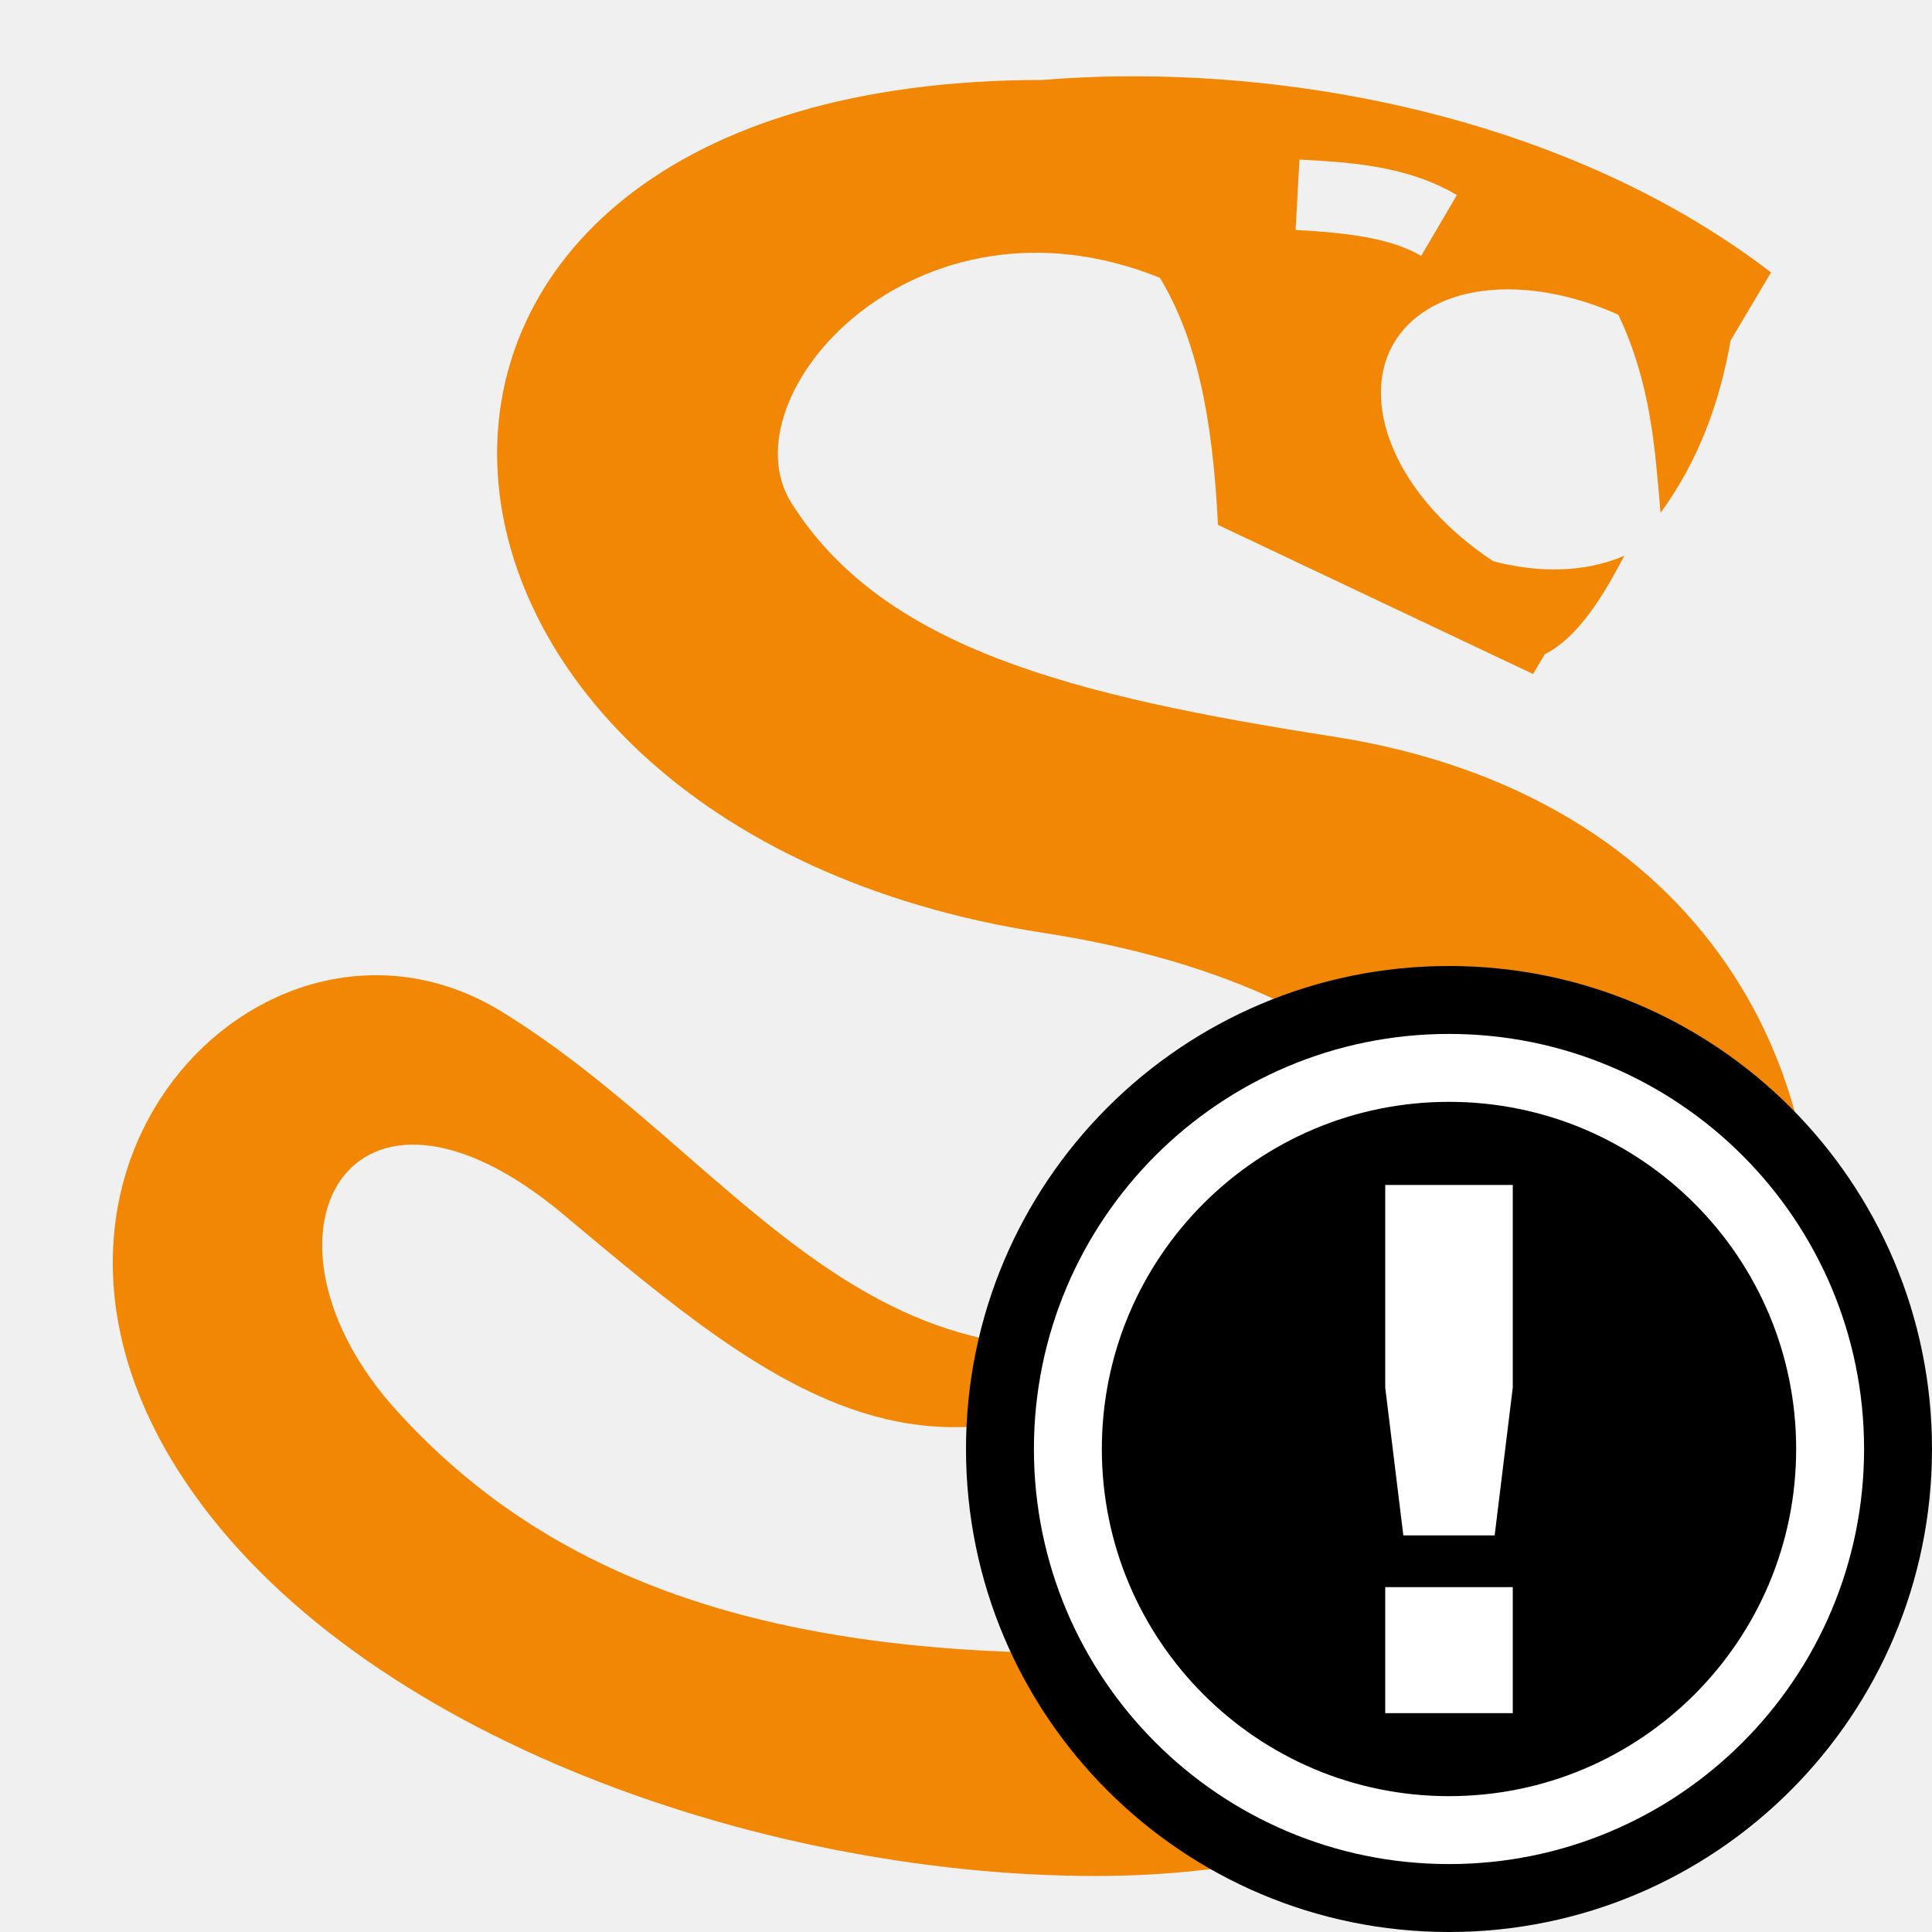
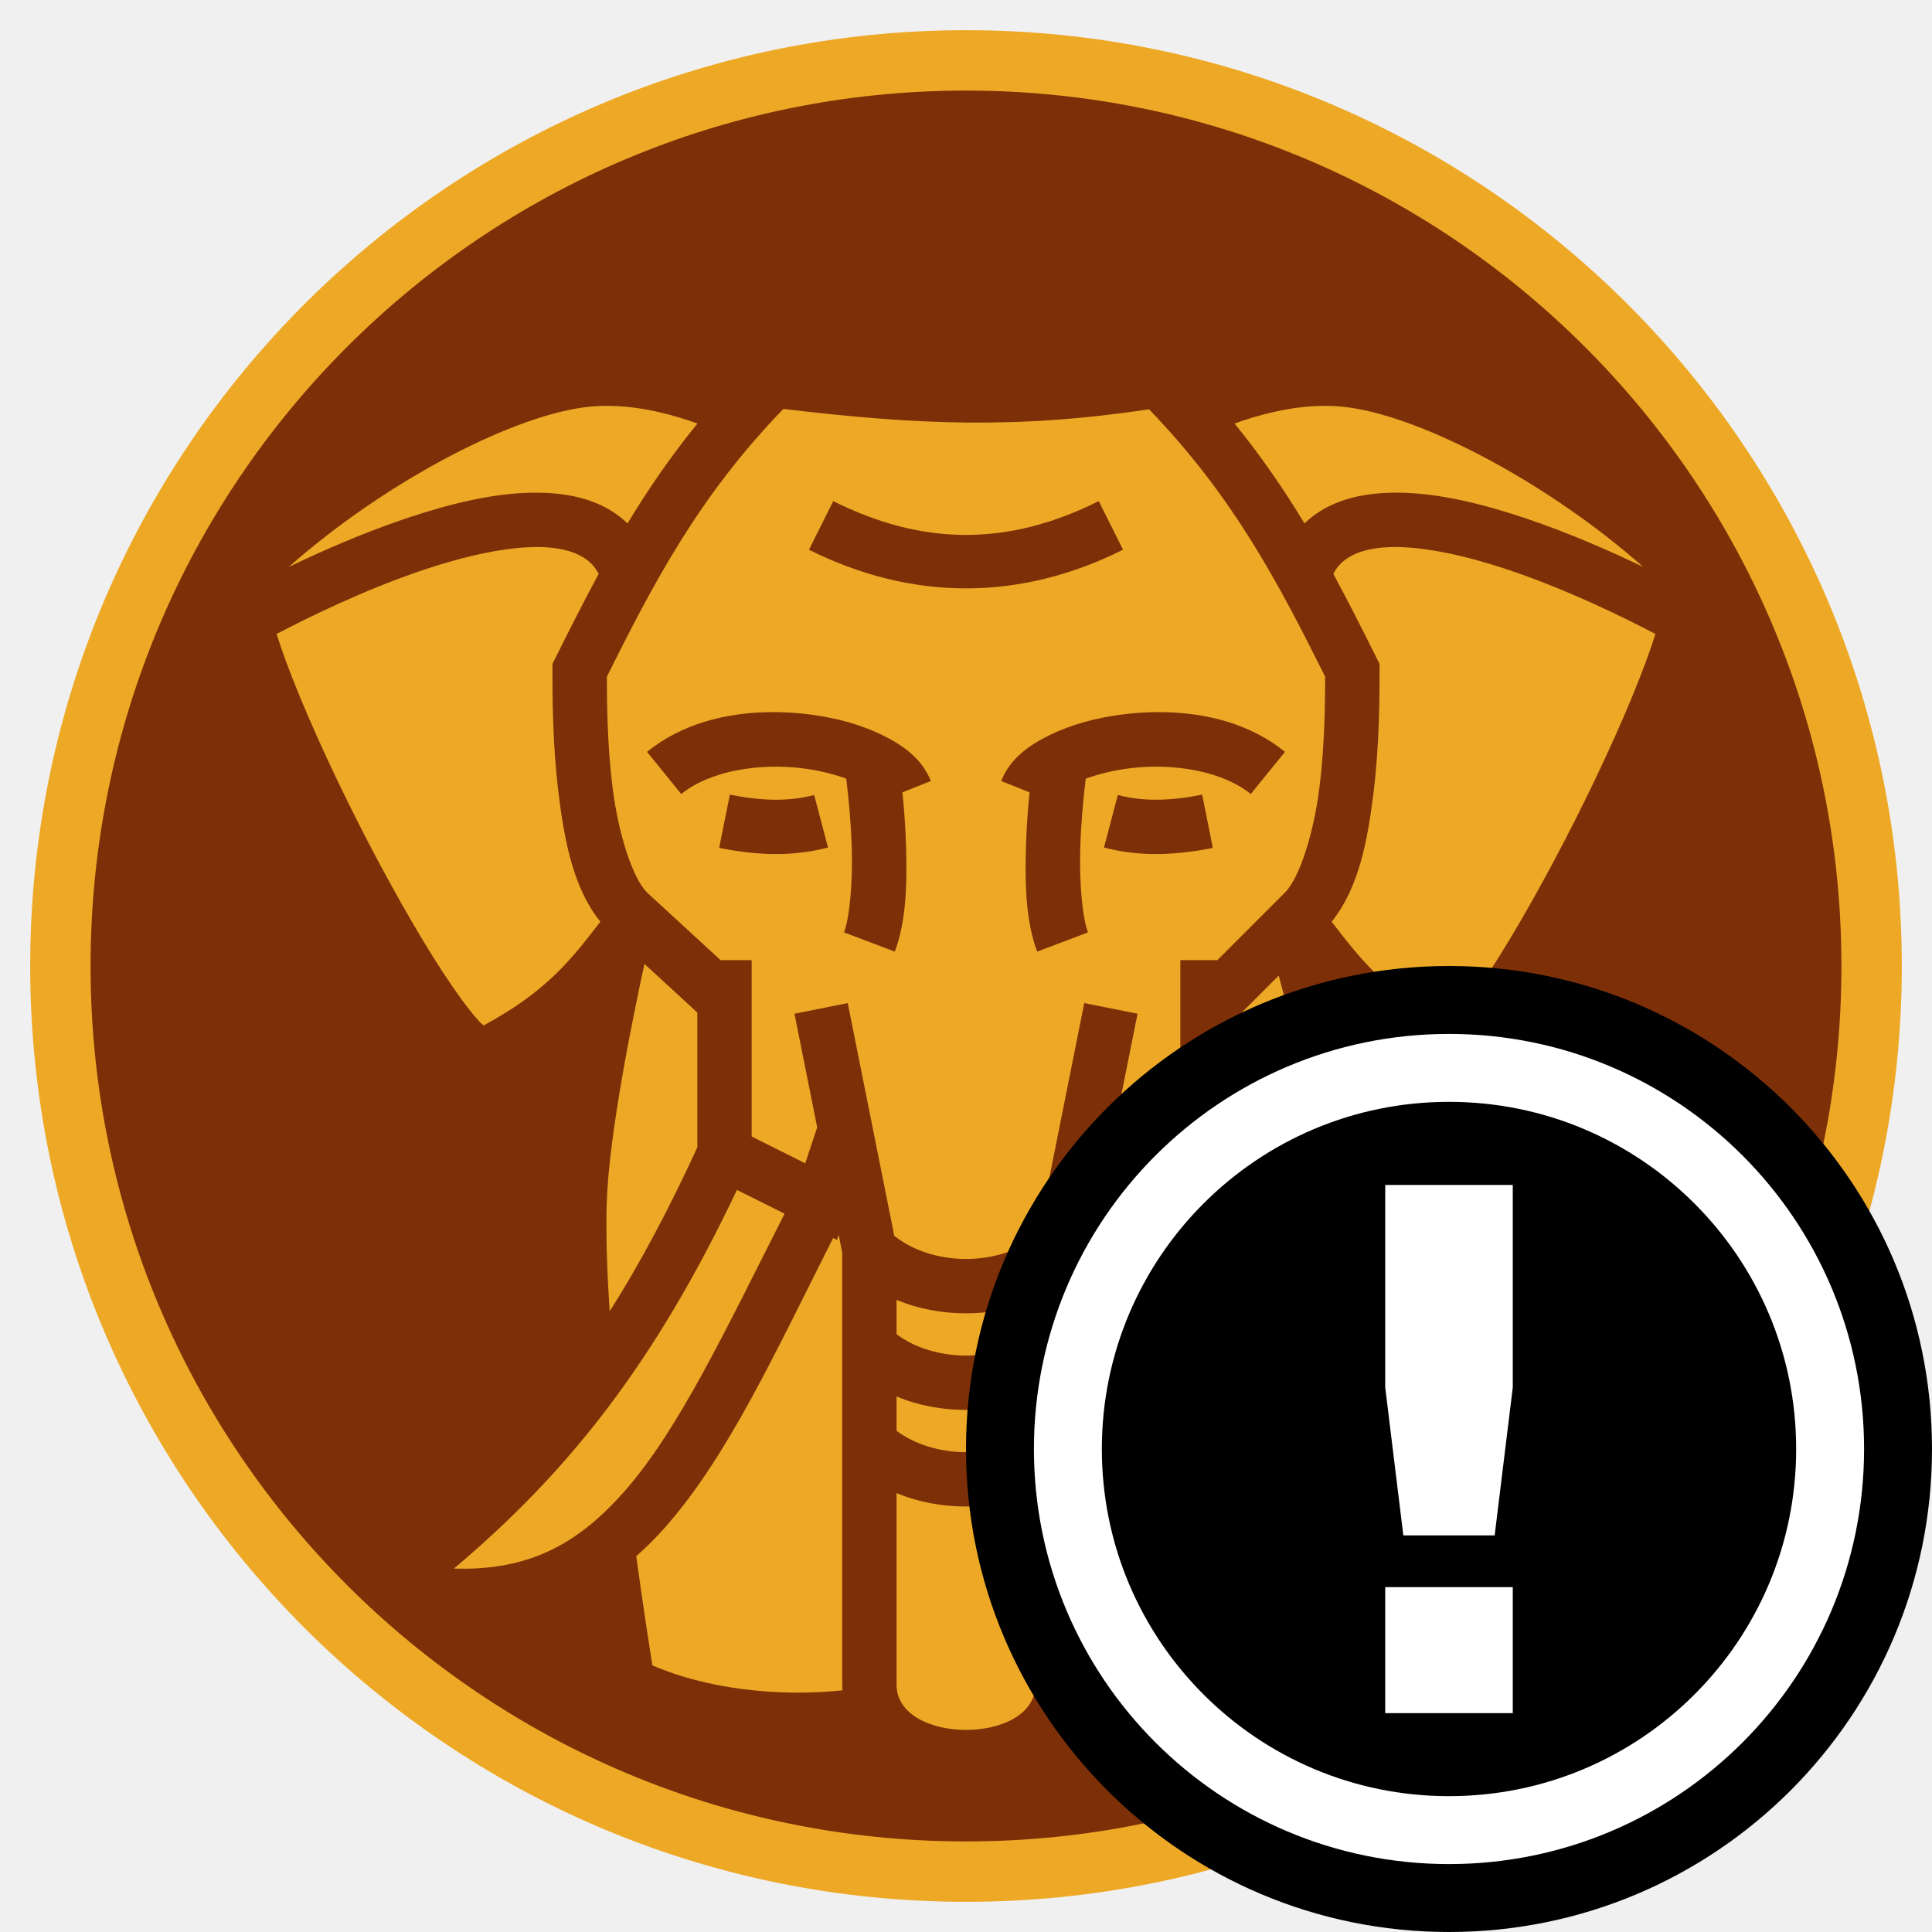
<svg xmlns="http://www.w3.org/2000/svg" style="height: 512px; width: 512px;" viewBox="0 0 512 512">
-   <g class="" style="" transform="translate(0,0)">
-     <path d="M301.563 20.22c-8.64-.033-17.075.304-25.22.968-200.737 0-184.708 197.468 0 226 184.71 28.53 137.485 190.906 9.907 190.906-84.162 0-140.85-19.887-181.03-64.156-42.064-46.34-12.496-99.594 44.28-51.938 57.026 47.867 100.32 83.576 171.813 28-89.54 29.698-124.626-42.73-188.313-81.875-60.388-37.117-138.036 38.746-86 121.25 43.402 68.815 152.713 107.78 243.344 107.78 220.645 0 259.324-271.296 63.094-301.936-69.28-10.818-119.376-23.398-143.688-61.907-17.817-28.226 32.672-85.843 97.656-59.688 9.406 15.75 13.877 35.578 15.375 65.47l83.5 39.53 3.22-5.438.063.125c8.535-4.49 14.952-14.657 20.906-26.03-10.923 4.674-23.103 4.475-34.69 1.468a84.447 84.447 0 0 1-8.092-6c-23.392-19.585-28.737-45.978-11.938-58.97 12.435-9.615 33.52-9.19 53.125-.374 8.603 18.074 9.702 35.265 11.188 52.5 10.24-14.024 15.704-29.453 18.562-45.656l10.72-18.063C421.43 35.528 357.307 20.423 301.56 20.22zm42.812 22.06c13.64.758 28.504 1.625 41.72 9.407l-9.47 16.126c-8.187-4.822-19.96-6.137-33.28-6.876l1.03-18.656z" fill="#f28705" fill-opacity="1" />
+   <circle cx="256" cy="256" r="240" fill="#7d3008" fill-opacity="1" stroke="#eda926" stroke-opacity="1" stroke-width="16" />
+   <g class="" style="" transform="translate(0,27)">
+     <path d="M137.057 36.698c-2.614 0-5.23.162-7.827.52-25.68 3.542-67.16 25.9-97.54 52.824 10.785-5.202 24.81-11.394 39.464-16.28 13.623-4.54 27.76-8.077 41.006-8.306a74.323 74.323 0 0 1 5.62.11c7.407.437 14.596 2.11 20.863 5.99a31.457 31.457 0 0 1 5.234 4.074c6.646-10.978 14.16-22.022 23.152-33.076-7.964-2.88-17.548-5.41-27.362-5.803-.87-.034-1.74-.052-2.61-.052zm237.886 0c-.87 0-1.742.018-2.61.053-9.815.395-19.4 2.925-27.362 5.804 8.993 11.054 16.507 22.098 23.153 33.076a31.592 31.592 0 0 1 5.234-4.074c6.267-3.88 13.456-5.553 20.864-5.99a74.323 74.323 0 0 1 5.62-.11c13.246.23 27.383 3.766 41.006 8.307 14.655 4.885 28.68 11.077 39.465 16.28-30.38-26.925-71.86-49.283-97.54-52.825a57.295 57.295 0 0 0-7.827-.52zm-179.45 1.02c-28.343 29.284-43.33 58.435-58.462 88.687.01 8.366.11 22.473 1.9 36.78 1.905 15.244 6.6 29.882 11.412 34.722l24.36 22.395H185v58.437l17.742 8.87 3.963-11.888-7.53-37.655 17.65-3.53 15.415 77.077c5.957 4.855 14.755 7.688 23.76 7.688s17.803-2.833 23.76-7.688l15.414-77.078 17.652 3.53-7.53 37.656 3.962 11.888L327 278.74V220.3h12.273l22.364-22.364c4.818-4.818 9.525-19.486 11.433-34.753 1.79-14.307 1.89-28.414 1.9-36.78-15.11-30.204-30.076-59.31-58.33-88.55-44.585 6.62-77.05 5.087-121.148-.137zm16.532 30.533c29.854 14.928 58.096 14.928 87.95 0l8.05 16.103c-34.146 17.073-69.904 17.073-104.05 0l8.05-16.102zM114.67 83.463c-10.478-.157-24.295 2.87-37.824 7.38-20.06 6.686-39.25 16.184-49.223 21.42.863 2.71 1.833 5.585 2.973 8.682C36.2 136.18 44.9 155.478 54.386 174.24c9.488 18.764 19.8 37.067 28.524 50.38 4.362 6.657 8.365 12.083 11.387 15.483.827.93 1.26 1.252 1.887 1.843 21.254-11.455 29.27-22.205 38.695-34.36-8.99-11.137-11.9-26.9-13.81-42.167C118.98 148.685 119 132.3 119 124.3v-2.125l.95-1.9c4.604-9.21 9.277-18.53 14.362-27.915-1.285-2.52-2.94-4.14-5.142-5.502-2.92-1.808-7.107-3.01-12.45-3.324a45.104 45.104 0 0 0-2.05-.074zm282.66 0a46.6 46.6 0 0 0-2.05.074c-5.343.314-9.53 1.516-12.45 3.324-2.2 1.363-3.857 2.982-5.142 5.502 5.085 9.386 9.758 18.704 14.363 27.914l.95 1.9v2.126c0 8 .02 24.384-2.07 41.117-1.91 15.266-4.82 31.03-13.81 42.167 9.425 12.154 17.442 22.904 38.696 34.36.626-.592 1.06-.914 1.887-1.844 3.022-3.4 7.025-8.826 11.387-15.483 8.723-13.313 19.036-31.616 28.523-50.38 9.488-18.762 18.186-38.06 23.79-53.296 1.14-3.097 2.11-5.973 2.974-8.683-9.974-5.234-29.162-14.732-49.223-21.42-13.53-4.51-27.346-7.535-37.824-7.378zm-203.68 54.695c3.49.06 6.937.312 10.287.727 8.934 1.105 17.267 3.408 24.286 6.838 7.02 3.43 13.198 7.86 16.138 15.252l-9.405 3.744c.567 5.67 1.005 11.785 1.188 17.922.375 12.586.037 24.885-3.723 34.84l-16.84-6.358c1.873-4.96 2.914-16.396 2.57-27.947-.237-7.954-.968-16.098-1.824-22.973-4.19-1.547-9.244-2.793-14.6-3.455-14.394-1.78-30.602.868-40.052 8.54l-11.348-13.972c11.352-9.216 25.78-12.845 39.824-13.15a92.846 92.846 0 0 1 3.5-.008zm124.7 0c1.163-.02 2.33-.017 3.5.008 14.043.305 28.472 3.934 39.824 13.15l-11.348 13.973c-9.45-7.673-25.658-10.32-40.053-8.54-5.355.662-10.41 1.907-14.6 3.454-.855 6.875-1.586 15.02-1.823 22.973-.345 11.55.697 22.987 2.57 27.947l-16.84 6.36c-3.76-9.957-4.098-22.255-3.723-34.842.183-6.137.62-12.25 1.188-17.922l-9.406-3.744c2.94-7.39 9.118-11.822 16.137-15.252 7.02-3.43 15.352-5.733 24.285-6.838 3.35-.414 6.8-.668 10.288-.727zm-140.582 27.32c9.89 1.982 19.044 2.465 27.94.122l4.585 17.405c-12.44 3.277-24.618 2.413-36.06.12l3.535-17.647zm156.464 0 3.536 17.65c-11.443 2.29-23.622 3.155-36.06-.122l4.585-17.406c8.895 2.342 18.05 1.86 27.94-.122zM149.484 221.57c-3.926 18.077-11.744 56.325-12.488 79.027-.338 10.32.083 22.752.97 36.025 9.928-15.62 19.44-33.406 29.034-54.307V237.67l-17.516-16.1zm210.11 3.865L345 240.028v42.285c9.74 21.218 19.397 39.22 29.49 55.01.838-13.487 1.126-26.103.526-36.502-1.178-20.39-9.878-54.958-15.422-75.385zM180.12 296.427c-27.3 57.515-55.76 93.404-93.753 125.43 25.12.802 41.352-8.37 56.606-25.72 17.816-20.268 33.22-52.94 52.918-91.825l-15.77-7.885zm151.76 0-15.77 7.885c19.696 38.886 35.1 71.557 52.917 91.824 15.254 17.352 31.487 26.523 56.606 25.72-37.994-32.025-66.454-67.914-93.754-125.43zm-118.06 14.87-.564 1.696-1.266-.633c-19.548 38.716-34.844 72.163-55.5 95.66a107.227 107.227 0 0 1-9.728 9.75c2.473 17.93 4.636 31.68 5.355 36.155 17.846 7.732 41.202 10.51 62.938 8.283a34.084 34.084 0 0 1-.055-1.906v-143.11l-1.18-5.894zm84.36 0-1.18 5.895v143.11c0 .645-.02 1.28-.055 1.906 21.757 2.23 45.136-.556 62.99-8.305.75-4.39 3.04-18.03 5.626-35.853a106.87 106.87 0 0 1-10.05-10.03c-20.656-23.497-35.952-56.944-55.5-95.66l-1.266.633-.564-1.695zM233 332.854v11.363c5.93 4.487 14.373 7.086 23 7.086s17.07-2.6 23-7.086v-11.363c-7.23 3.03-15.153 4.45-23 4.45-7.847 0-15.77-1.42-23-4.45zm0 32v11.363c5.93 4.487 14.373 7.086 23 7.086s17.07-2.6 23-7.086v-11.363c-7.23 3.03-15.153 4.45-23 4.45-7.847 0-15.77-1.42-23-4.45zm0 32v63.45c0 20 46 20 46 0v-63.45c-7.23 3.03-15.153 4.45-23 4.45-7.847 0-15.77-1.42-23-4.45z" fill="#eda926" transform="translate(51.2, 51.2) scale(0.8, 0.8) rotate(0, 256, 256) skewX(0) skewY(0)" fill-opacity="1" />
  </g>
  <g class="" style="" transform="translate(256,256)">
    <g>
      <circle cx="128" cy="128" r="128" fill="#000" fill-opacity="1" />
      <circle stroke="#fff" stroke-opacity="1" fill="#000" fill-opacity="1" stroke-width="18" cx="128" cy="128" r="101" />
      <path fill="#fff" fill-opacity="1" d="M111.1 58.03h33.8v53.67l-4.8 39.2h-24.2l-4.8-39.2zm0 106.57h33.8V198h-33.8z" />
    </g>
  </g>
</svg>
